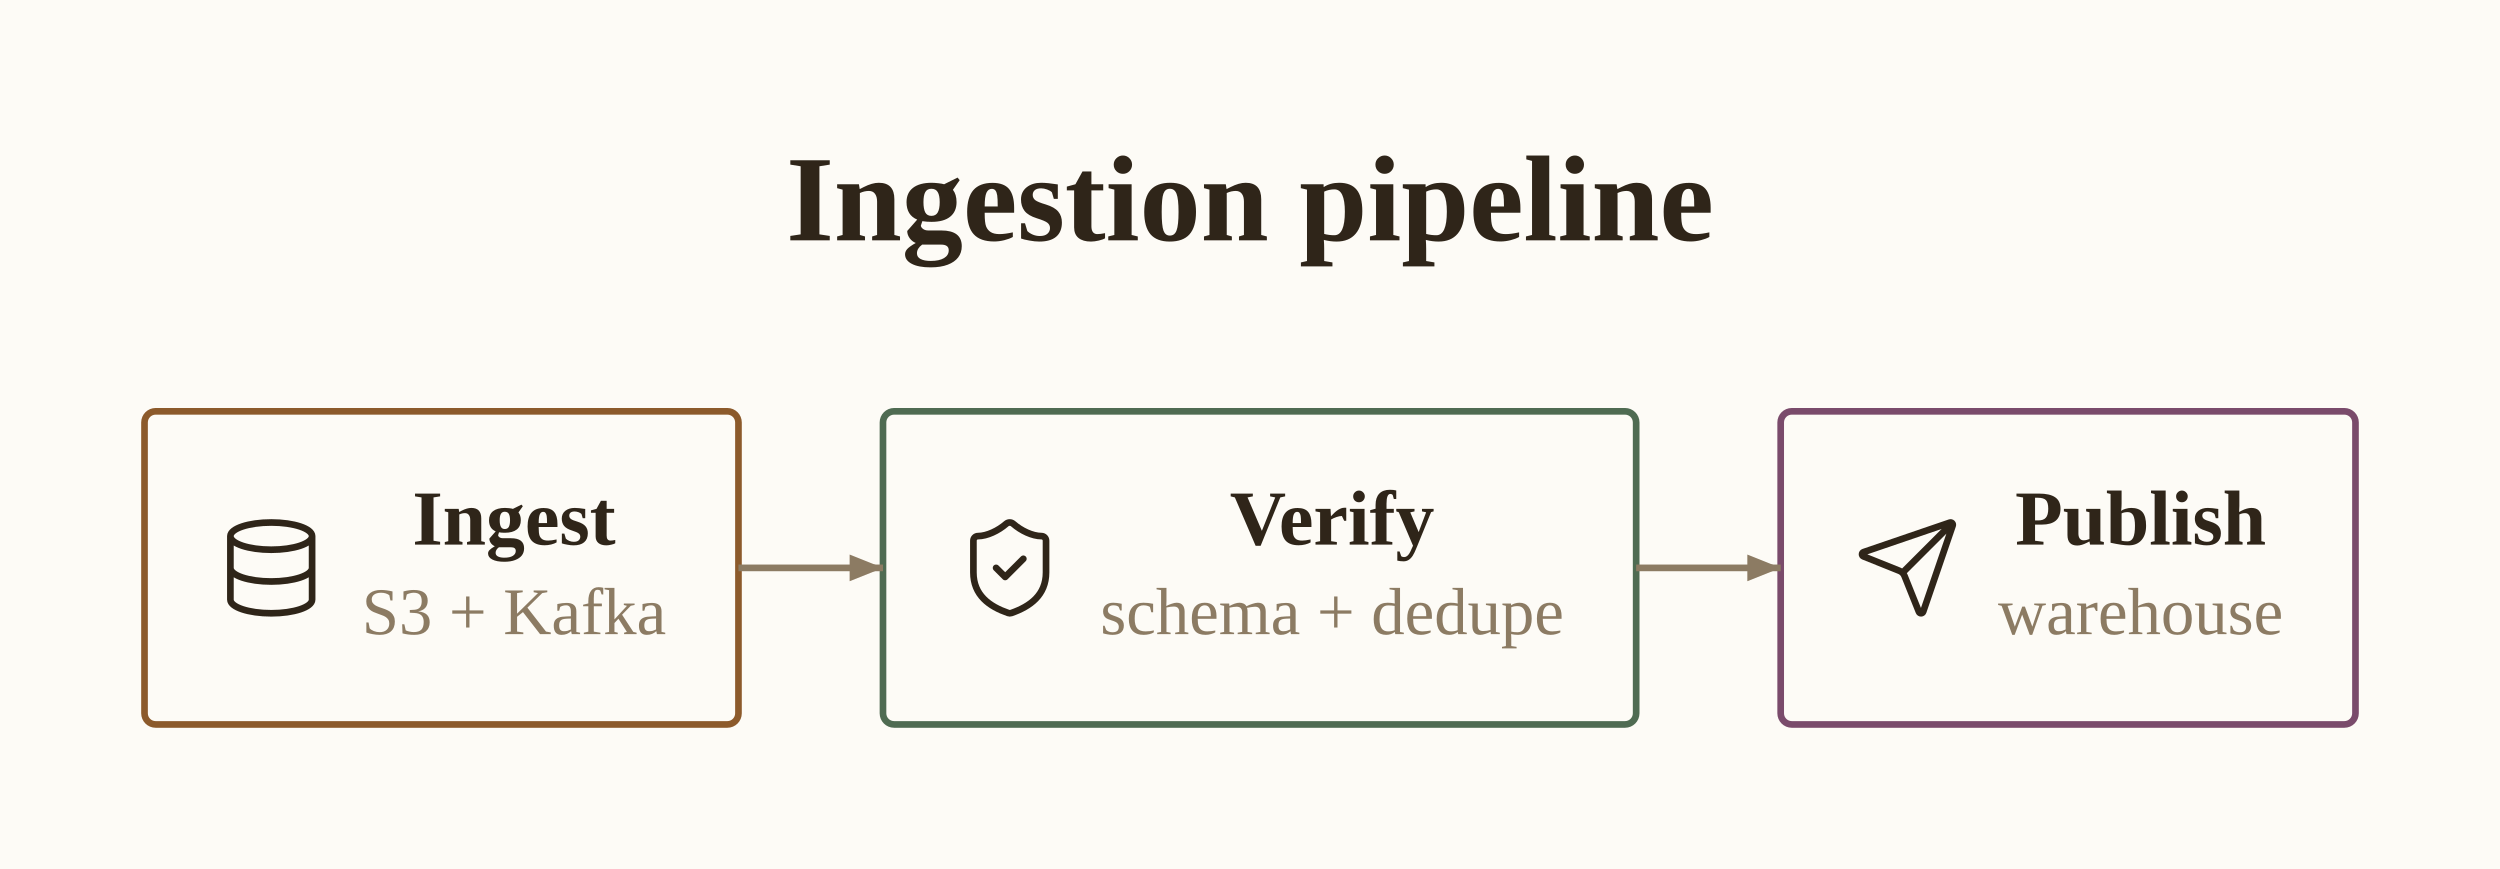
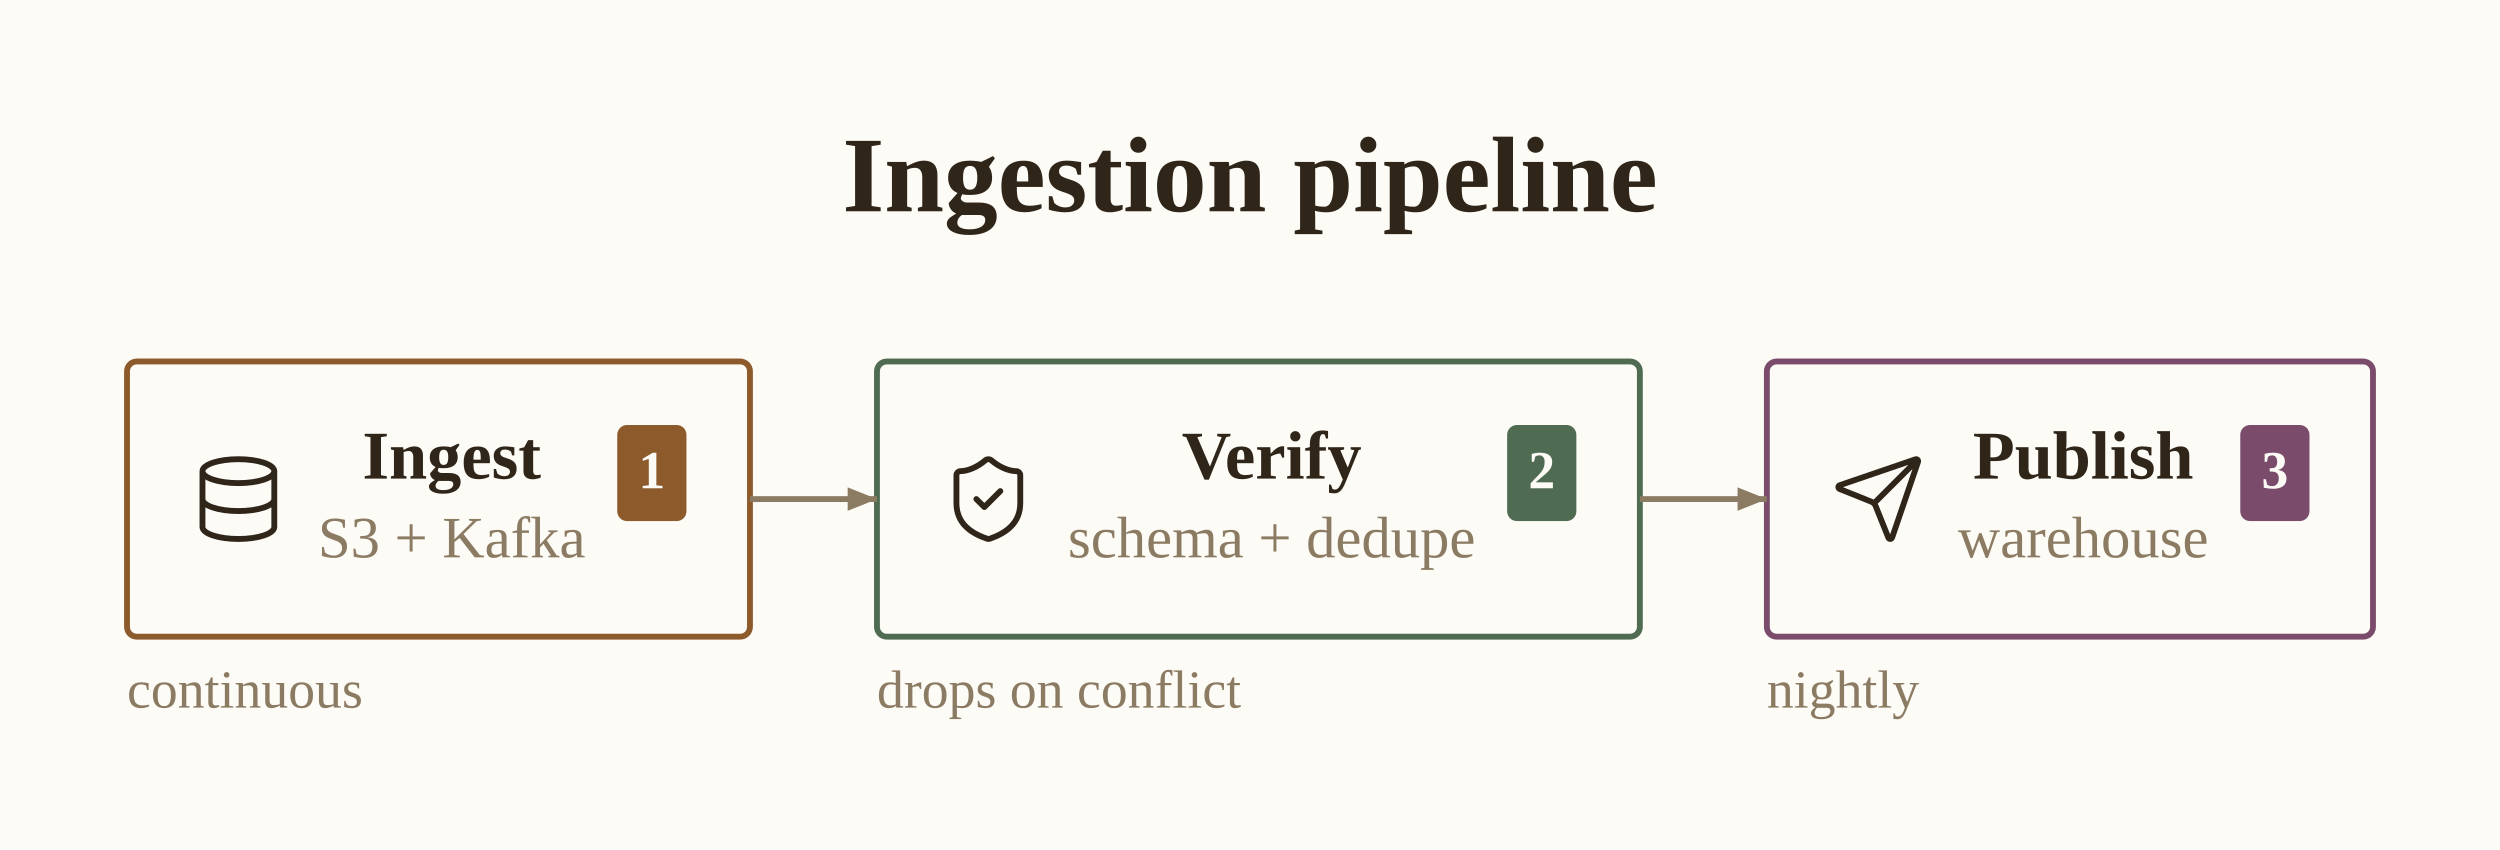
- <svg xmlns="http://www.w3.org/2000/svg" width="449.769" height="156.333" viewBox="-224.884 -26.0 449.769 156.333" role="img">
+ <svg xmlns="http://www.w3.org/2000/svg" width="511.769" height="173.833" viewBox="-255.884 -26.0 511.769 173.833" role="img">
  <defs>
    <marker id="arrow" viewBox="-10 -4 10 8" refX="0" refY="0" orient="auto" markerWidth="10" markerHeight="8">
      <path d="M -10 -4 L 0 0 L -10 4 Z" fill="rgba(0,0,0,1.0)" stroke="rgba(0,0,0,0.0)" stroke-width="1.0" />
    </marker>
    <marker id="prism-arrow" viewBox="-5 -2 5 4" refX="0" refY="0" orient="auto" markerWidth="5" markerHeight="4">
      <path d="M -5 -2 L 0 0 L -5 2 Z" fill="rgba(140,123,99,1.0)" stroke="rgba(140,123,99,1.0)" stroke-width="0" />
    </marker>
  </defs>
-   <g transform="translate(0.0 52.16667) rotate(0.0) scale(1.0 1.0)">
-     <rect x="-224.884" y="-78.167" width="449.769" height="156.333" stroke="rgba(0,0,0,0.0)" fill="rgba(253,251,246,1.0)" />
+   <g transform="translate(0.0 60.91667) rotate(0.0) scale(1.0 1.0)">
+     <rect x="-255.884" y="-86.917" width="511.769" height="173.833" stroke="rgba(0,0,0,0.0)" fill="rgba(253,251,246,1.0)" />
  </g>
  <g transform="translate(0.0 11.0) rotate(0.0) scale(1.0 1.0)">
    <text x="0" y="0" font-family="&quot;Times New Roman&quot;, Times, serif" font-size="22.0" font-weight="700" fill="rgba(47,37,25,1.0)" text-anchor="middle" dominant-baseline="middle">Ingestion pipeline</text>
  </g>
-   <g transform="translate(-198.8844 76.16667) rotate(0.0) scale(1.0 1.0)">
+   <g transform="translate(-229.8844 76.16667) rotate(0.0) scale(1.0 1.0)">
    <g transform="translate(13.0 0.0) rotate(0.0) scale(1.0 1.0)">
-       <rect x="-13.0" y="-28.167" width="106.856" height="56.333" rx="2.0" ry="2.0" fill="rgba(253,251,246,1.0)" stroke="rgba(140,90,43,1.0)" stroke-width="1.2" />
+       <rect x="-13.0" y="-28.167" width="127.523" height="56.333" rx="2.0" ry="2.0" fill="rgba(253,251,246,1.0)" stroke="rgba(140,90,43,1.0)" stroke-width="1.2" />
      <g transform="translate(9.8 0.0) rotate(0.0) scale(1.0 1.0)">
        <g transform="scale(0.8166667) translate(-12.0 -12.0)">
          <path d="M3.0 5.0a9.0 3.0 0 1 0 18.0 0a9.0 3.0 0 1 0 -18.0 0ZM3 5V19A9 3 0 0 0 21 19V5M3 12A9 3 0 0 0 21 12" fill="none" stroke="rgba(47,37,25,1.0)" stroke-width="1.469" stroke-linecap="round" stroke-linejoin="round" />
        </g>
      </g>
      <g transform="translate(53.47793 -15.16667) rotate(0.0) scale(1.0 1.0)">
        <g transform="translate(0.0 7.0) rotate(0.0) scale(1.0 1.0)">
          <text x="0" y="0" font-family="&quot;Times New Roman&quot;, Times, serif" font-size="14.0" font-weight="700" fill="rgba(47,37,25,1.0)" text-anchor="middle" dominant-baseline="middle">Ingest</text>
        </g>
        <g transform="translate(0.0 18.33333) rotate(0.0) scale(1.0 1.0)">
          <g transform="translate(0.0 6.0) rotate(0.0) scale(1.0 1.0)">
            <text x="0" y="0" font-family="&quot;Times New Roman&quot;, Times, serif" font-size="12.0" font-weight="400" fill="rgba(140,123,99,1.0)" text-anchor="middle" dominant-baseline="middle">S3 + Kafka</text>
          </g>
        </g>
      </g>
+       <g transform="translate(94.43919 -5.333333) rotate(0.0) scale(1.0 1.0)">
+         <rect x="-7.083" y="-9.833" width="14.167" height="19.667" rx="2.0" ry="2.0" fill="rgba(140,90,43,1.0)" stroke="rgba(140,90,43,1.0)" stroke-width="0" />
+         <text x="0" y="0" font-family="&quot;Times New Roman&quot;, Times, serif" font-size="11.0" font-weight="700" fill="rgba(253,251,246,1.0)" text-anchor="middle" dominant-baseline="middle">1</text>
+       </g>
    </g>
-     <g transform="translate(145.8559 0.0) rotate(0.0) scale(1.0 1.0)">
-       <rect x="-13.0" y="-28.167" width="135.502" height="56.333" rx="2.0" ry="2.0" fill="rgba(253,251,246,1.0)" stroke="rgba(79,107,82,1.0)" stroke-width="1.2" />
+     <g transform="translate(166.5225 0.0) rotate(0.0) scale(1.0 1.0)">
+       <rect x="-13.0" y="-28.167" width="156.169" height="56.333" rx="2.0" ry="2.0" fill="rgba(253,251,246,1.0)" stroke="rgba(79,107,82,1.0)" stroke-width="1.2" />
      <g transform="translate(9.8 0.0) rotate(0.0) scale(1.0 1.0)">
        <g transform="scale(0.8166667) translate(-12.0 -12.0)">
          <path d="M20 13c0 5-3.5 7.5-7.66 8.95a1 1 0 0 1-.67-.01C7.5 20.5 4 18 4 13V6a1 1 0 0 1 1-1c2 0 4.5-1.2 6.24-2.72a1.17 1.17 0 0 1 1.52 0C14.51 3.81 17 5 19 5a1 1 0 0 1 1 1zM9 12l2 2 4-4" fill="none" stroke="rgba(47,37,25,1.0)" stroke-width="1.469" stroke-linecap="round" stroke-linejoin="round" />
        </g>
      </g>
      <g transform="translate(67.80117 -15.16667) rotate(0.0) scale(1.0 1.0)">
        <g transform="translate(0.0 7.0) rotate(0.0) scale(1.0 1.0)">
          <text x="0" y="0" font-family="&quot;Times New Roman&quot;, Times, serif" font-size="14.0" font-weight="700" fill="rgba(47,37,25,1.0)" text-anchor="middle" dominant-baseline="middle">Verify</text>
        </g>
        <g transform="translate(0.0 18.33333) rotate(0.0) scale(1.0 1.0)">
          <g transform="translate(0.0 6.0) rotate(0.0) scale(1.0 1.0)">
            <text x="0" y="0" font-family="&quot;Times New Roman&quot;, Times, serif" font-size="12.0" font-weight="400" fill="rgba(140,123,99,1.0)" text-anchor="middle" dominant-baseline="middle">schema + dedupe</text>
          </g>
        </g>
      </g>
+       <g transform="translate(123.0857 -5.333333) rotate(0.0) scale(1.0 1.0)">
+         <rect x="-7.083" y="-9.833" width="14.167" height="19.667" rx="2.0" ry="2.0" fill="rgba(79,107,82,1.0)" stroke="rgba(79,107,82,1.0)" stroke-width="0" />
+         <text x="0" y="0" font-family="&quot;Times New Roman&quot;, Times, serif" font-size="11.0" font-weight="700" fill="rgba(253,251,246,1.0)" text-anchor="middle" dominant-baseline="middle">2</text>
+       </g>
    </g>
-     <g transform="translate(307.3582 0.0) rotate(0.0) scale(1.0 1.0)">
-       <rect x="-13.0" y="-28.167" width="103.411" height="56.333" rx="2.0" ry="2.0" fill="rgba(253,251,246,1.0)" stroke="rgba(122,75,107,1.0)" stroke-width="1.2" />
+     <g transform="translate(348.6915 0.0) rotate(0.0) scale(1.0 1.0)">
+       <rect x="-13.0" y="-28.167" width="124.077" height="56.333" rx="2.0" ry="2.0" fill="rgba(253,251,246,1.0)" stroke="rgba(122,75,107,1.0)" stroke-width="1.2" />
      <g transform="translate(9.8 0.0) rotate(0.0) scale(1.0 1.0)">
        <g transform="scale(0.8166667) translate(-12.0 -12.0)">
          <path d="M14.536 21.686a.5.5 0 0 0 .937-.024l6.5-19a.496.496 0 0 0-.635-.635l-19 6.5a.5.5 0 0 0-.024.937l7.93 3.18a2 2 0 0 1 1.112 1.11zM21.854 2.147l-10.94 10.939" fill="none" stroke="rgba(47,37,25,1.0)" stroke-width="1.469" stroke-linecap="round" stroke-linejoin="round" />
        </g>
      </g>
      <g transform="translate(51.75527 -15.16667) rotate(0.0) scale(1.0 1.0)">
        <g transform="translate(0.0 7.0) rotate(0.0) scale(1.0 1.0)">
          <text x="0" y="0" font-family="&quot;Times New Roman&quot;, Times, serif" font-size="14.0" font-weight="700" fill="rgba(47,37,25,1.0)" text-anchor="middle" dominant-baseline="middle">Publish</text>
        </g>
        <g transform="translate(0.0 18.33333) rotate(0.0) scale(1.0 1.0)">
          <g transform="translate(0.0 6.0) rotate(0.0) scale(1.0 1.0)">
            <text x="0" y="0" font-family="&quot;Times New Roman&quot;, Times, serif" font-size="12.0" font-weight="400" fill="rgba(140,123,99,1.0)" text-anchor="middle" dominant-baseline="middle">warehouse</text>
          </g>
        </g>
      </g>
+       <g transform="translate(90.99388 -5.333333) rotate(0.0) scale(1.0 1.0)">
+         <rect x="-7.083" y="-9.833" width="14.167" height="19.667" rx="2.0" ry="2.0" fill="rgba(122,75,107,1.0)" stroke="rgba(122,75,107,1.0)" stroke-width="0" />
+         <text x="0" y="0" font-family="&quot;Times New Roman&quot;, Times, serif" font-size="11.0" font-weight="700" fill="rgba(253,251,246,1.0)" text-anchor="middle" dominant-baseline="middle">3</text>
+       </g>
    </g>
-     <path d="M 106.856 0.0 L 132.856 0.0" fill="rgba(0,0,0,0.0)" stroke="rgba(140,123,99,1.0)" stroke-width="1.2" marker-end="url(#prism-arrow)" />
-     <path d="M 268.358 0.0 L 294.358 0.0" fill="rgba(0,0,0,0.0)" stroke="rgba(140,123,99,1.0)" stroke-width="1.2" marker-end="url(#prism-arrow)" />
+     <path d="M 127.523 0.0 L 153.523 0.0" fill="rgba(0,0,0,0.0)" stroke="rgba(140,123,99,1.0)" stroke-width="1.2" marker-end="url(#prism-arrow)" />
+     <path d="M 309.692 0.0 L 335.692 0.0" fill="rgba(0,0,0,0.0)" stroke="rgba(140,123,99,1.0)" stroke-width="1.2" marker-end="url(#prism-arrow)" />
+     <g transform="translate(0.0 34.66667) rotate(0.0) scale(1.0 1.0)">
+       <g transform="translate(0.0 5.5) rotate(0.0) scale(1.0 1.0)">
+         <text x="0" y="0" font-family="&quot;Times New Roman&quot;, Times, serif" font-size="11.0" font-weight="400" fill="rgba(140,123,99,1.0)" text-anchor="start" dominant-baseline="middle">continuous</text>
+       </g>
+     </g>
+     <g transform="translate(153.5225 34.66667) rotate(0.0) scale(1.0 1.0)">
+       <g transform="translate(0.0 5.5) rotate(0.0) scale(1.0 1.0)">
+         <text x="0" y="0" font-family="&quot;Times New Roman&quot;, Times, serif" font-size="11.0" font-weight="400" fill="rgba(140,123,99,1.0)" text-anchor="start" dominant-baseline="middle">drops on conflict</text>
+       </g>
+     </g>
+     <g transform="translate(335.6915 34.66667) rotate(0.0) scale(1.0 1.0)">
+       <g transform="translate(0.0 5.5) rotate(0.0) scale(1.0 1.0)">
+         <text x="0" y="0" font-family="&quot;Times New Roman&quot;, Times, serif" font-size="11.0" font-weight="400" fill="rgba(140,123,99,1.0)" text-anchor="start" dominant-baseline="middle">nightly</text>
+       </g>
+     </g>
  </g>
</svg>
